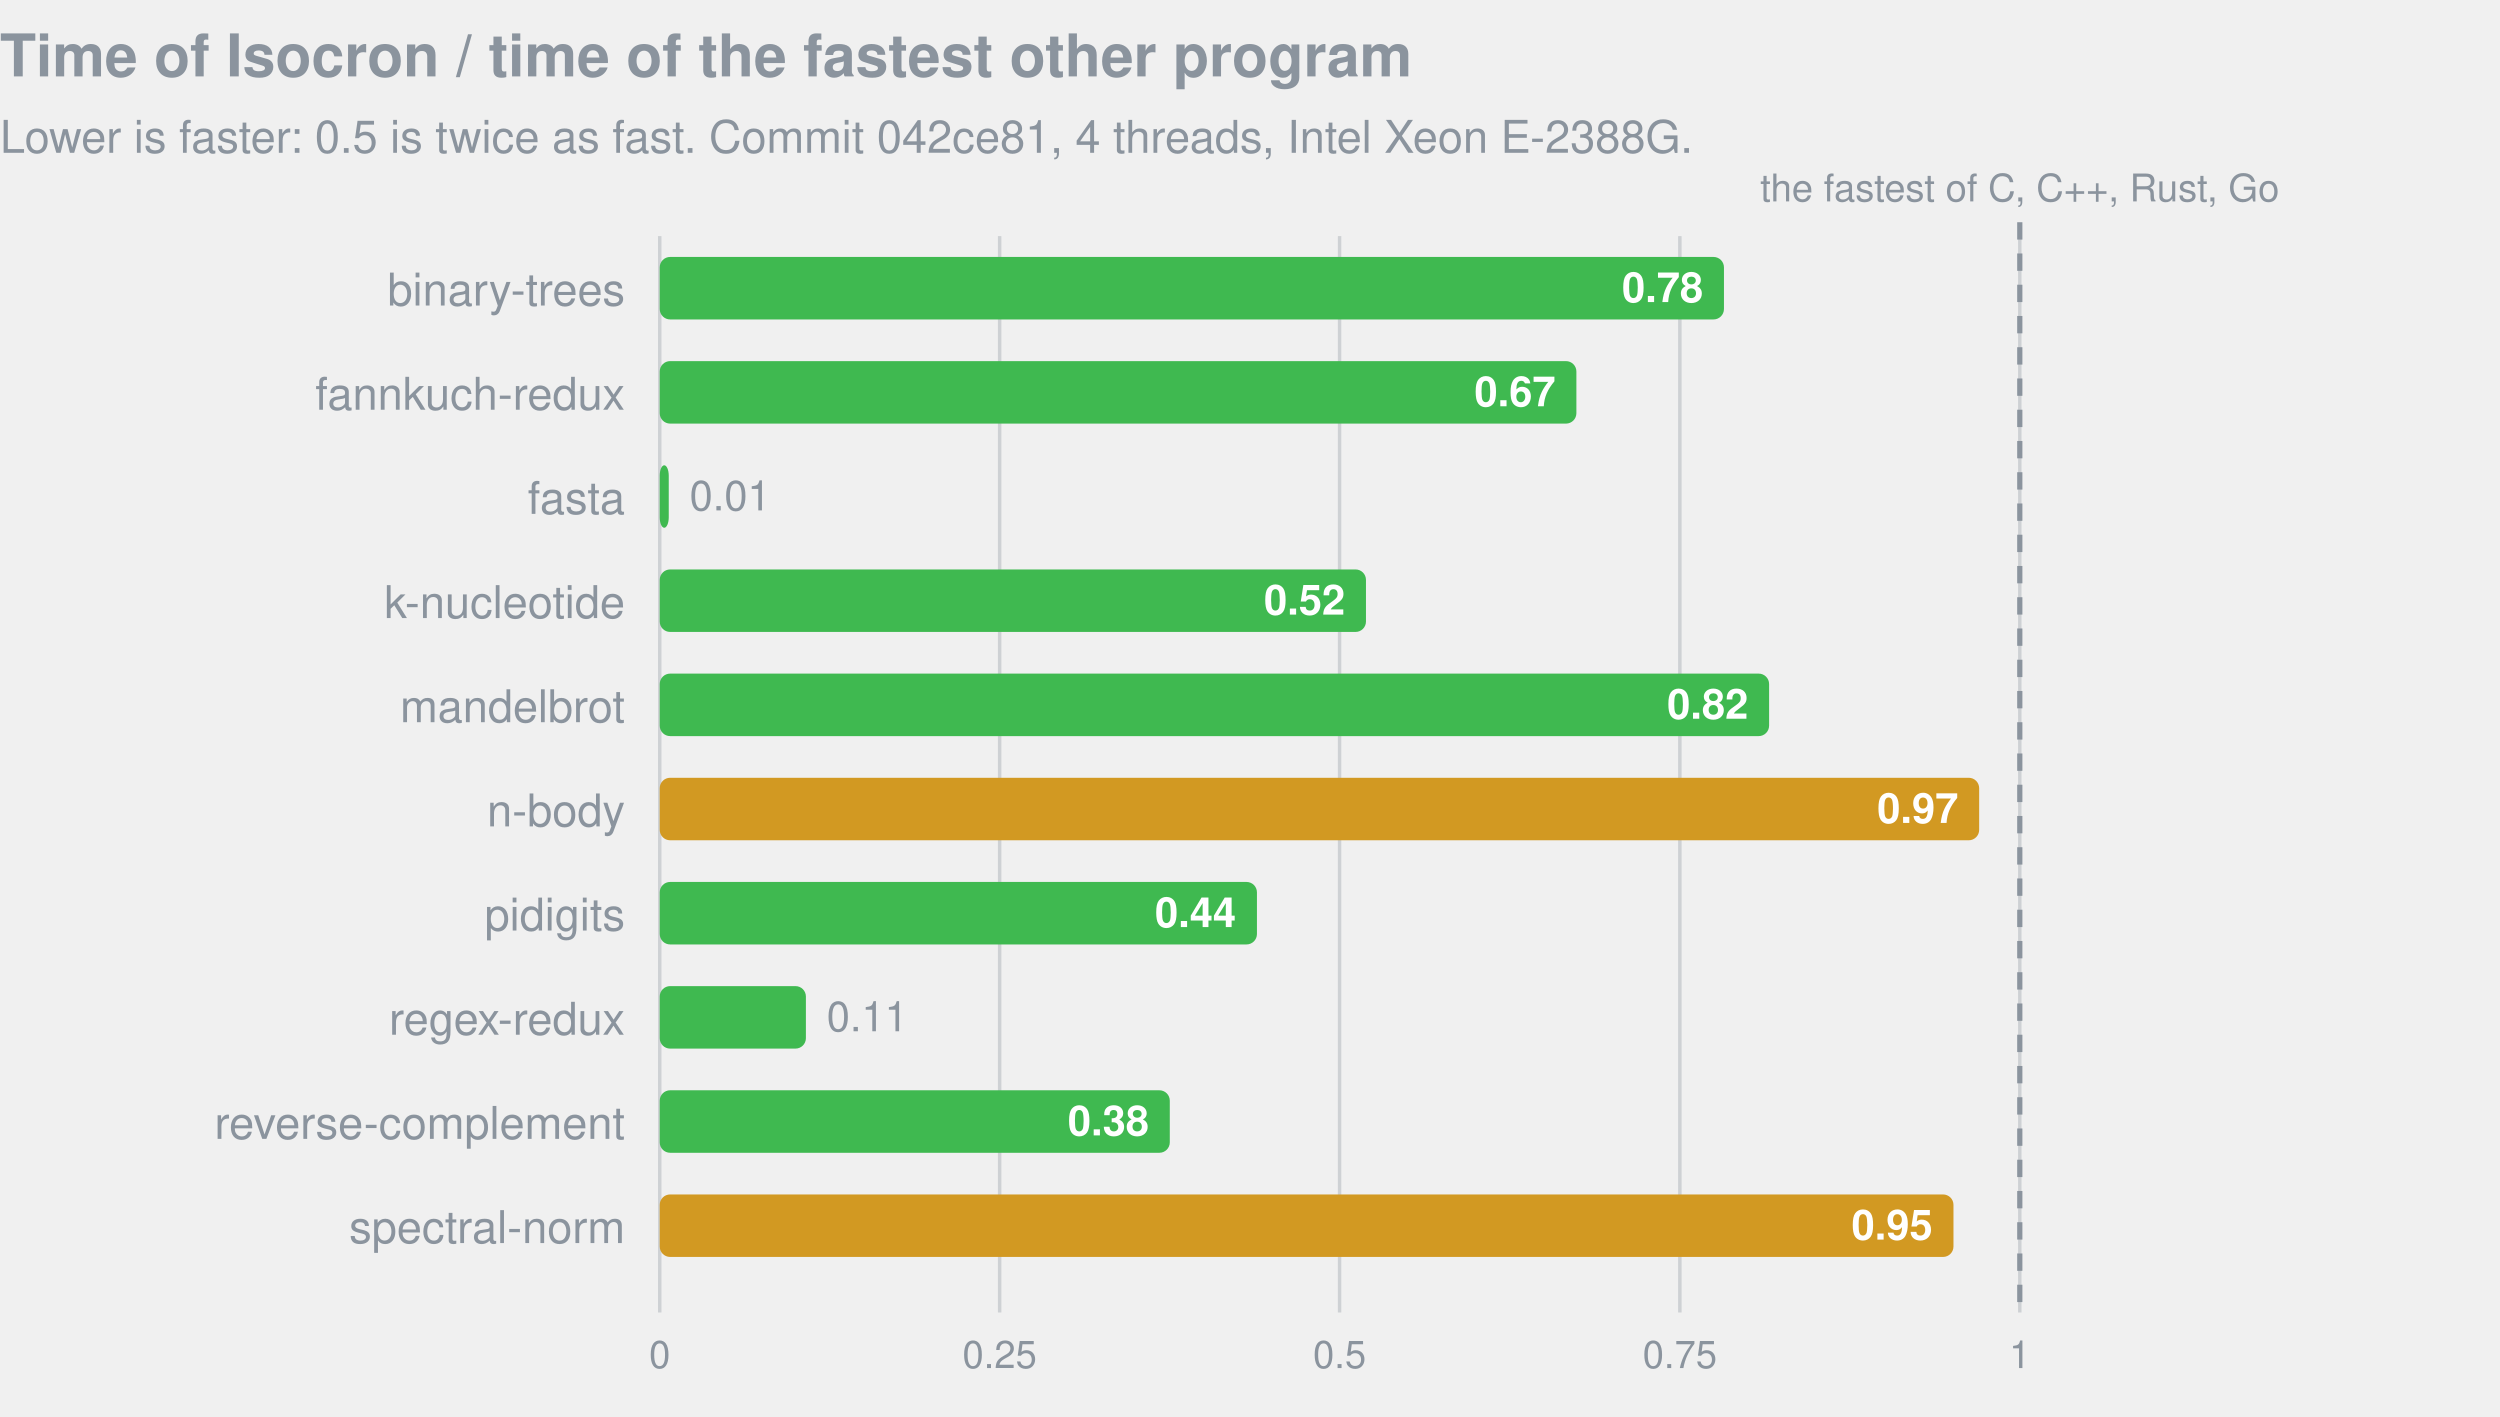
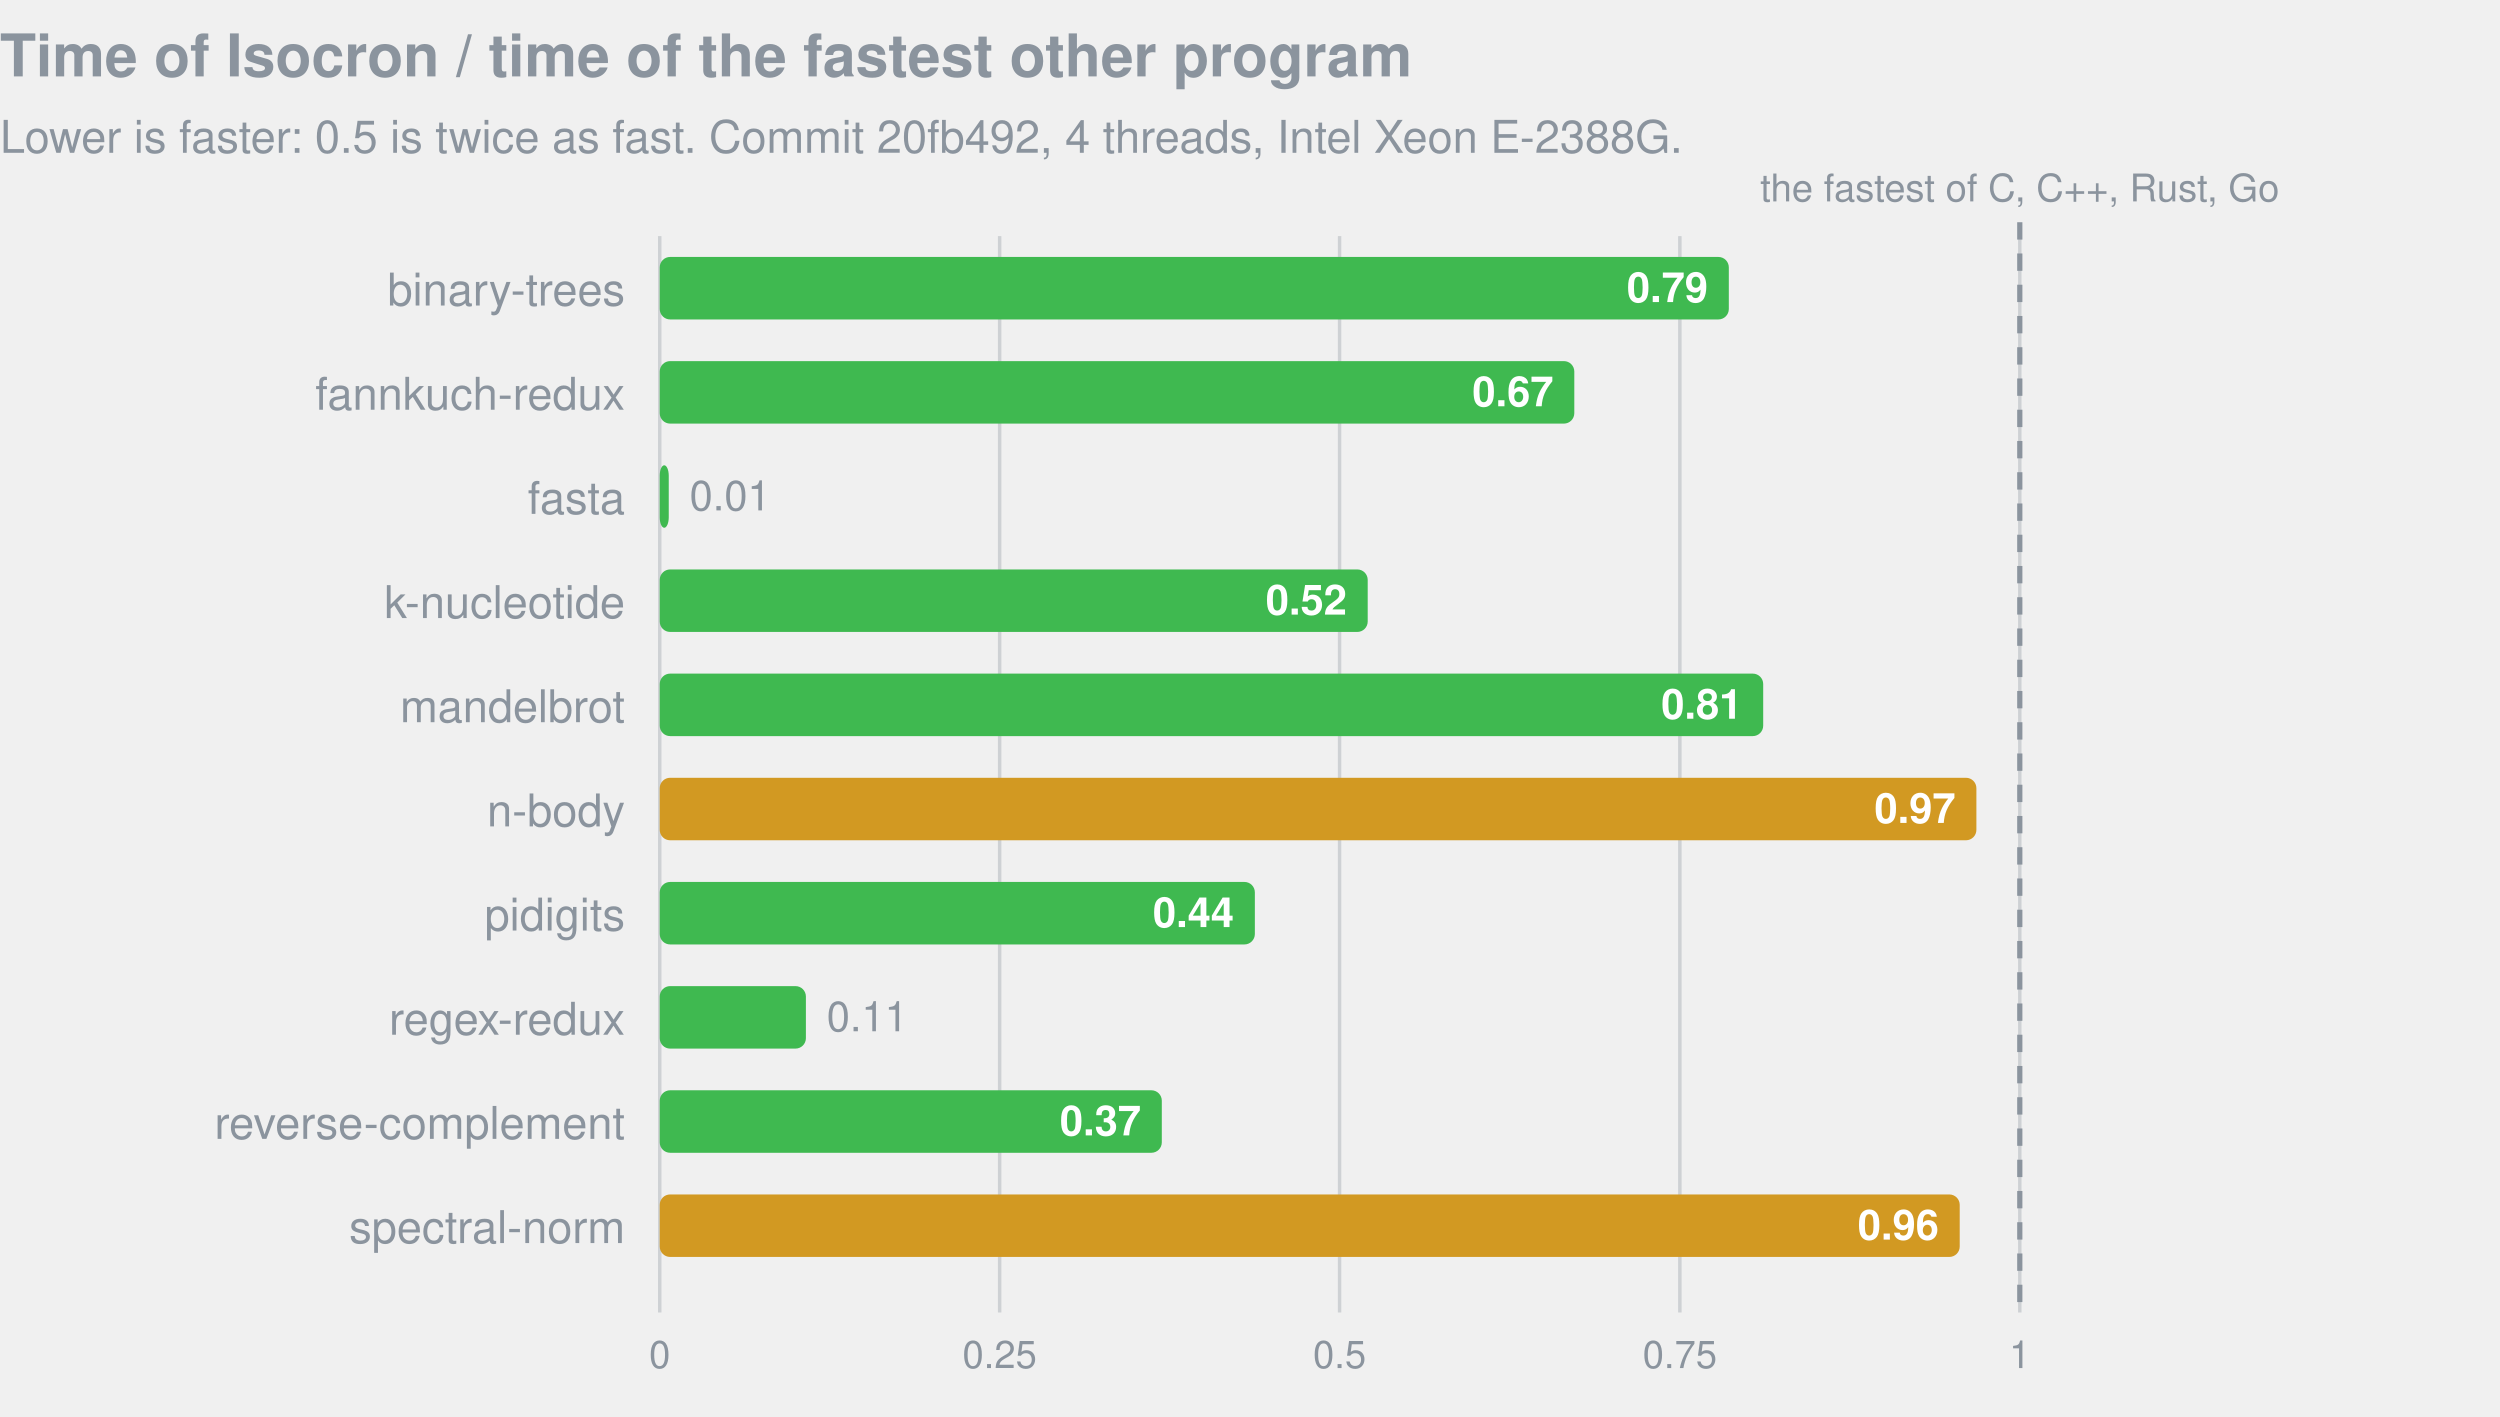
<svg xmlns="http://www.w3.org/2000/svg" width="720" height="408" viewBox="0 0 720 408" font-family="-apple-system, Segoe UI, Helvetica, Arial, sans-serif">
  <text x="0" y="22" font-size="17" font-weight="600" fill="#8b949e">Time of Isocron / time of the fastest other program</text>
-   <text x="0" y="44" font-size="13" fill="#8b949e">Lower is faster: 0.5 is twice as fast. Commit 042ce81, 4 threads, Intel Xeon E-2388G.</text>
+   <text x="0" y="44" font-size="13" fill="#8b949e">Lower is faster: 0.5 is twice as fast. Commit 20fb492, 4 threads, Intel Xeon E-2388G.</text>
  <line x1="190.0" y1="68" x2="190.0" y2="378" stroke="#8b949e55" />
  <text x="190.0" y="394" font-size="11" fill="#8b949e" text-anchor="middle">0</text>
  <line x1="287.9" y1="68" x2="287.9" y2="378" stroke="#8b949e55" />
  <text x="287.9" y="394" font-size="11" fill="#8b949e" text-anchor="middle">0.25</text>
  <line x1="385.8" y1="68" x2="385.8" y2="378" stroke="#8b949e55" />
  <text x="385.8" y="394" font-size="11" fill="#8b949e" text-anchor="middle">0.5</text>
  <line x1="483.8" y1="68" x2="483.8" y2="378" stroke="#8b949e55" />
  <text x="483.8" y="394" font-size="11" fill="#8b949e" text-anchor="middle">0.75</text>
  <line x1="581.7" y1="68" x2="581.7" y2="378" stroke="#8b949e55" />
  <text x="581.7" y="394" font-size="11" fill="#8b949e" text-anchor="middle">1</text>
  <text x="180" y="88" font-size="13" fill="#8b949e" text-anchor="end">binary-trees</text>
-   <rect x="190" y="74" width="306.5" height="18" rx="3" fill="#3fb950" />
-   <text x="490.5" y="87" font-size="12" font-weight="600" fill="#ffffff" text-anchor="end">0.78</text>
+   <rect x="190" y="74" width="307.9" height="18" rx="3" fill="#3fb950" />
+   <text x="491.9" y="87" font-size="12" font-weight="600" fill="#ffffff" text-anchor="end">0.79</text>
  <text x="180" y="118" font-size="13" fill="#8b949e" text-anchor="end">fannkuch-redux</text>
-   <rect x="190" y="104" width="264.0" height="18" rx="3" fill="#3fb950" />
-   <text x="448.0" y="117" font-size="12" font-weight="600" fill="#ffffff" text-anchor="end">0.67</text>
+   <rect x="190" y="104" width="263.4" height="18" rx="3" fill="#3fb950" />
+   <text x="447.4" y="117" font-size="12" font-weight="600" fill="#ffffff" text-anchor="end">0.67</text>
  <text x="180" y="148" font-size="13" fill="#8b949e" text-anchor="end">fasta</text>
  <rect x="190" y="134" width="2.6" height="18" rx="3" fill="#3fb950" />
  <text x="198.6" y="147" font-size="12" fill="#8b949e">0.01</text>
  <text x="180" y="178" font-size="13" fill="#8b949e" text-anchor="end">k-nucleotide</text>
-   <rect x="190" y="164" width="203.4" height="18" rx="3" fill="#3fb950" />
-   <text x="387.4" y="177" font-size="12" font-weight="600" fill="#ffffff" text-anchor="end">0.52</text>
+   <rect x="190" y="164" width="203.9" height="18" rx="3" fill="#3fb950" />
+   <text x="387.9" y="177" font-size="12" font-weight="600" fill="#ffffff" text-anchor="end">0.52</text>
  <text x="180" y="208" font-size="13" fill="#8b949e" text-anchor="end">mandelbrot</text>
-   <rect x="190" y="194" width="319.5" height="18" rx="3" fill="#3fb950" />
-   <text x="503.5" y="207" font-size="12" font-weight="600" fill="#ffffff" text-anchor="end">0.82</text>
+   <rect x="190" y="194" width="317.8" height="18" rx="3" fill="#3fb950" />
+   <text x="501.8" y="207" font-size="12" font-weight="600" fill="#ffffff" text-anchor="end">0.81</text>
  <text x="180" y="238" font-size="13" fill="#8b949e" text-anchor="end">n-body</text>
-   <rect x="190" y="224" width="380.0" height="18" rx="3" fill="#d29922" />
-   <text x="564.0" y="237" font-size="12" font-weight="600" fill="#ffffff" text-anchor="end">0.97</text>
+   <rect x="190" y="224" width="379.2" height="18" rx="3" fill="#d29922" />
+   <text x="563.2" y="237" font-size="12" font-weight="600" fill="#ffffff" text-anchor="end">0.97</text>
  <text x="180" y="268" font-size="13" fill="#8b949e" text-anchor="end">pidigits</text>
-   <rect x="190" y="254" width="172.0" height="18" rx="3" fill="#3fb950" />
-   <text x="356.0" y="267" font-size="12" font-weight="600" fill="#ffffff" text-anchor="end">0.44</text>
+   <rect x="190" y="254" width="171.4" height="18" rx="3" fill="#3fb950" />
+   <text x="355.4" y="267" font-size="12" font-weight="600" fill="#ffffff" text-anchor="end">0.44</text>
  <text x="180" y="298" font-size="13" fill="#8b949e" text-anchor="end">regex-redux</text>
  <rect x="190" y="284" width="42.1" height="18" rx="3" fill="#3fb950" />
  <text x="238.1" y="297" font-size="12" fill="#8b949e">0.11</text>
  <text x="180" y="328" font-size="13" fill="#8b949e" text-anchor="end">reverse-complement</text>
-   <rect x="190" y="314" width="146.9" height="18" rx="3" fill="#3fb950" />
-   <text x="330.9" y="327" font-size="12" font-weight="600" fill="#ffffff" text-anchor="end">0.38</text>
+   <rect x="190" y="314" width="144.6" height="18" rx="3" fill="#3fb950" />
+   <text x="328.6" y="327" font-size="12" font-weight="600" fill="#ffffff" text-anchor="end">0.37</text>
  <text x="180" y="358" font-size="13" fill="#8b949e" text-anchor="end">spectral-norm</text>
-   <rect x="190" y="344" width="372.6" height="18" rx="3" fill="#d29922" />
-   <text x="556.6" y="357" font-size="12" font-weight="600" fill="#ffffff" text-anchor="end">0.95</text>
+   <rect x="190" y="344" width="374.4" height="18" rx="3" fill="#d29922" />
+   <text x="558.4" y="357" font-size="12" font-weight="600" fill="#ffffff" text-anchor="end">0.96</text>
  <line x1="581.7" y1="64" x2="581.7" y2="378" stroke="#8b949e" stroke-width="1.5" stroke-dasharray="5 4" />
  <text x="581.7" y="58" font-size="11" fill="#8b949e" text-anchor="middle">the fastest of C, C++, Rust, Go</text>
</svg>
